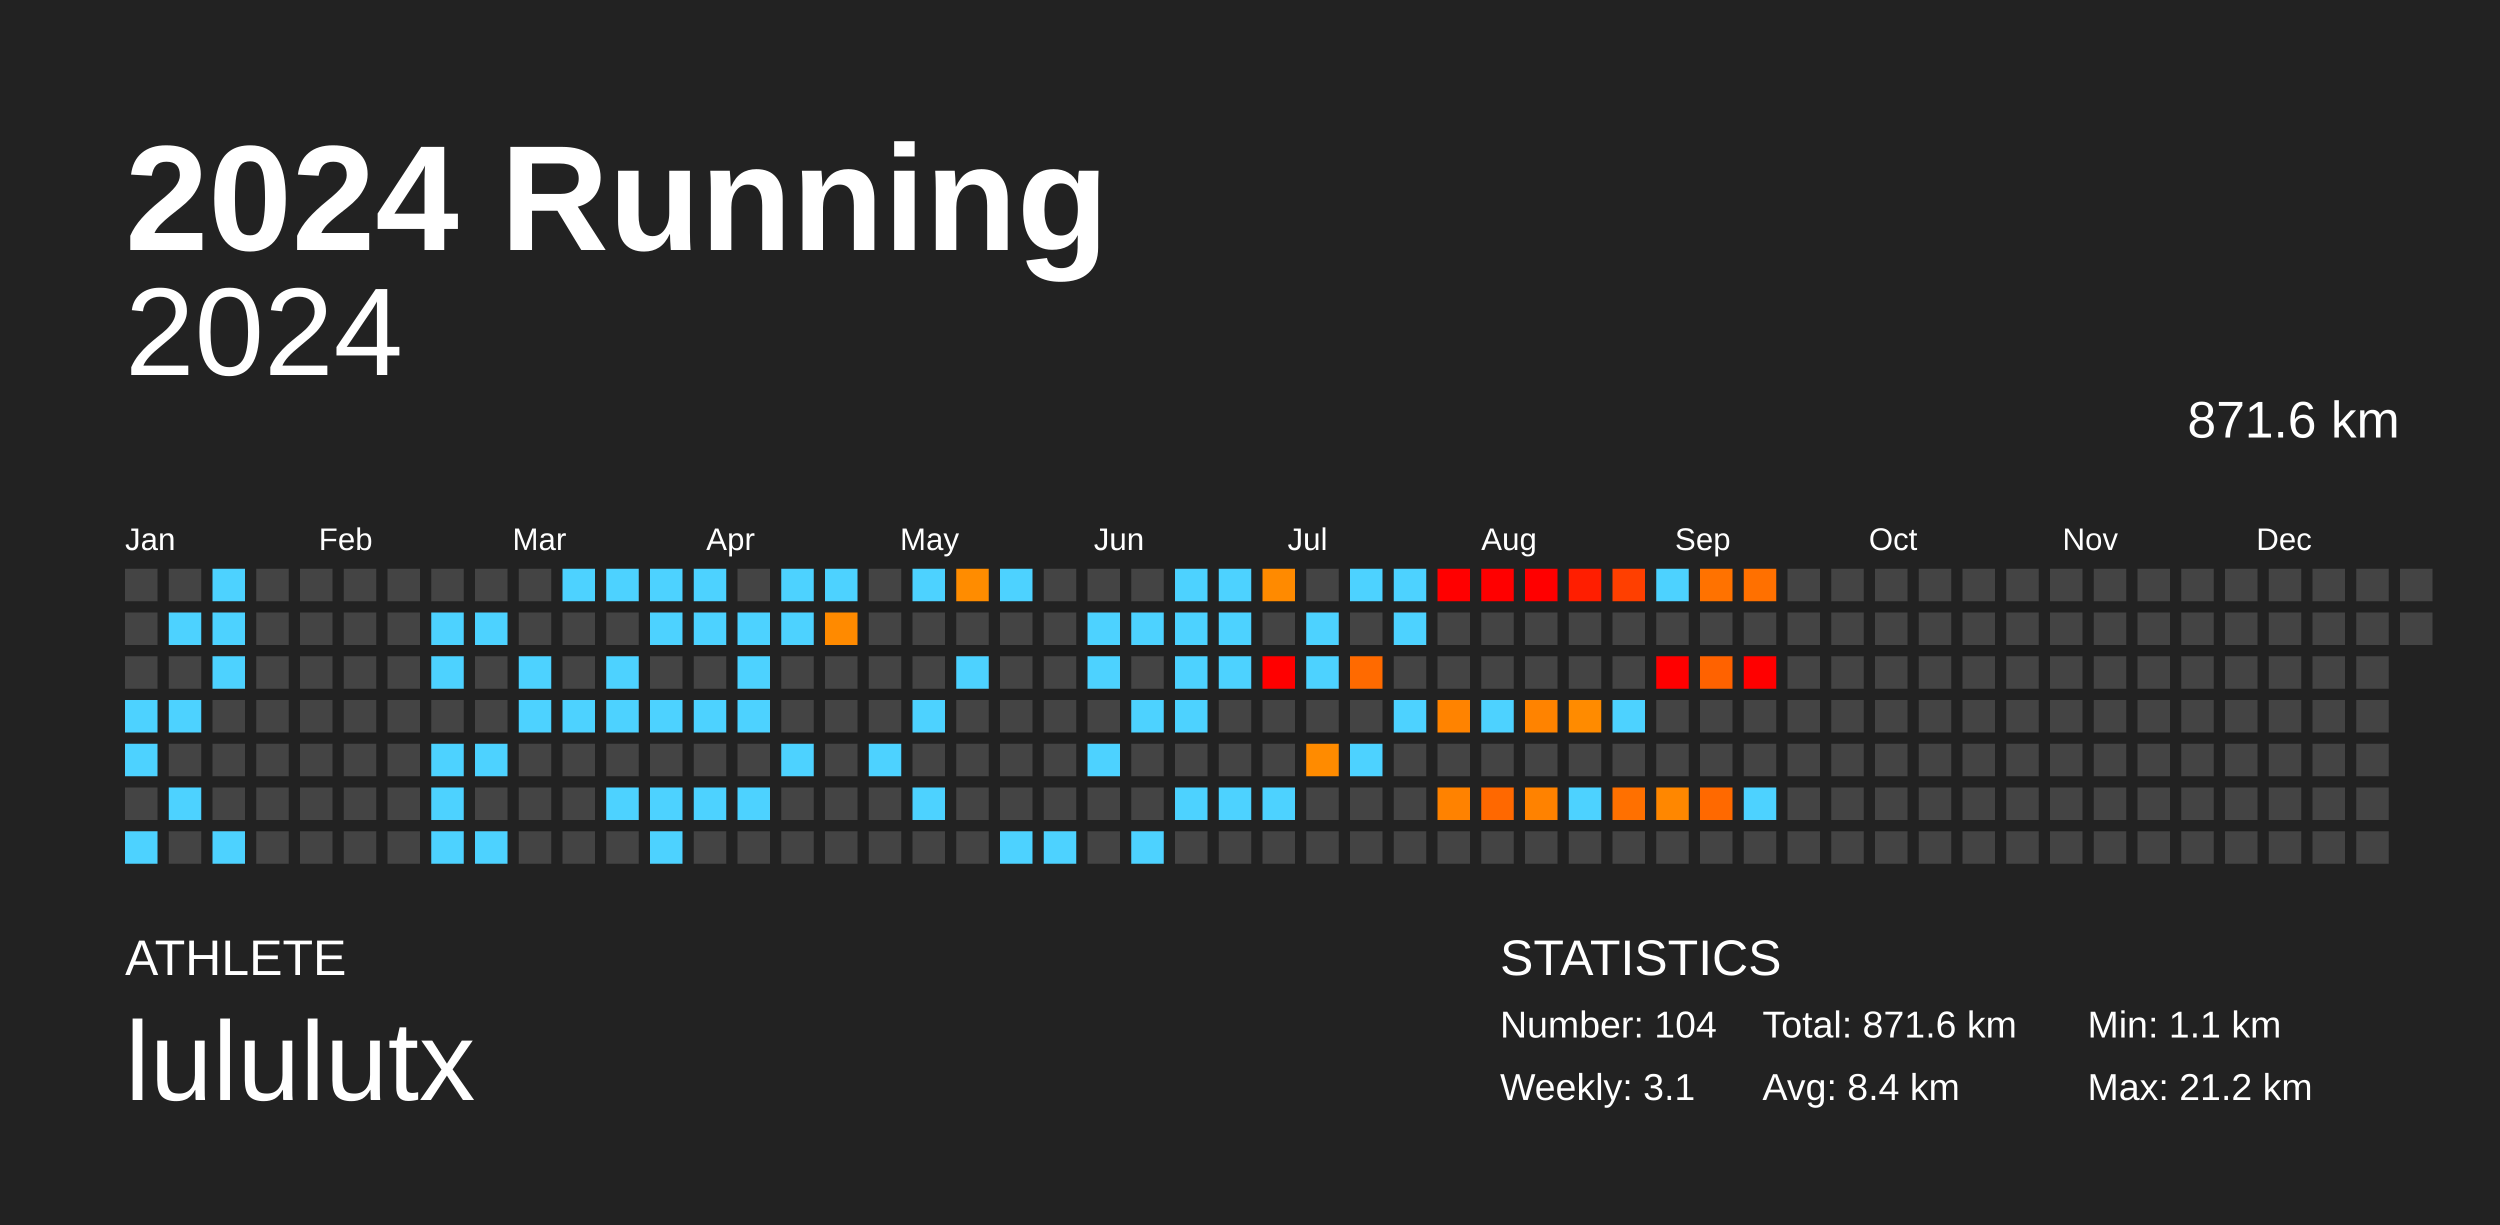
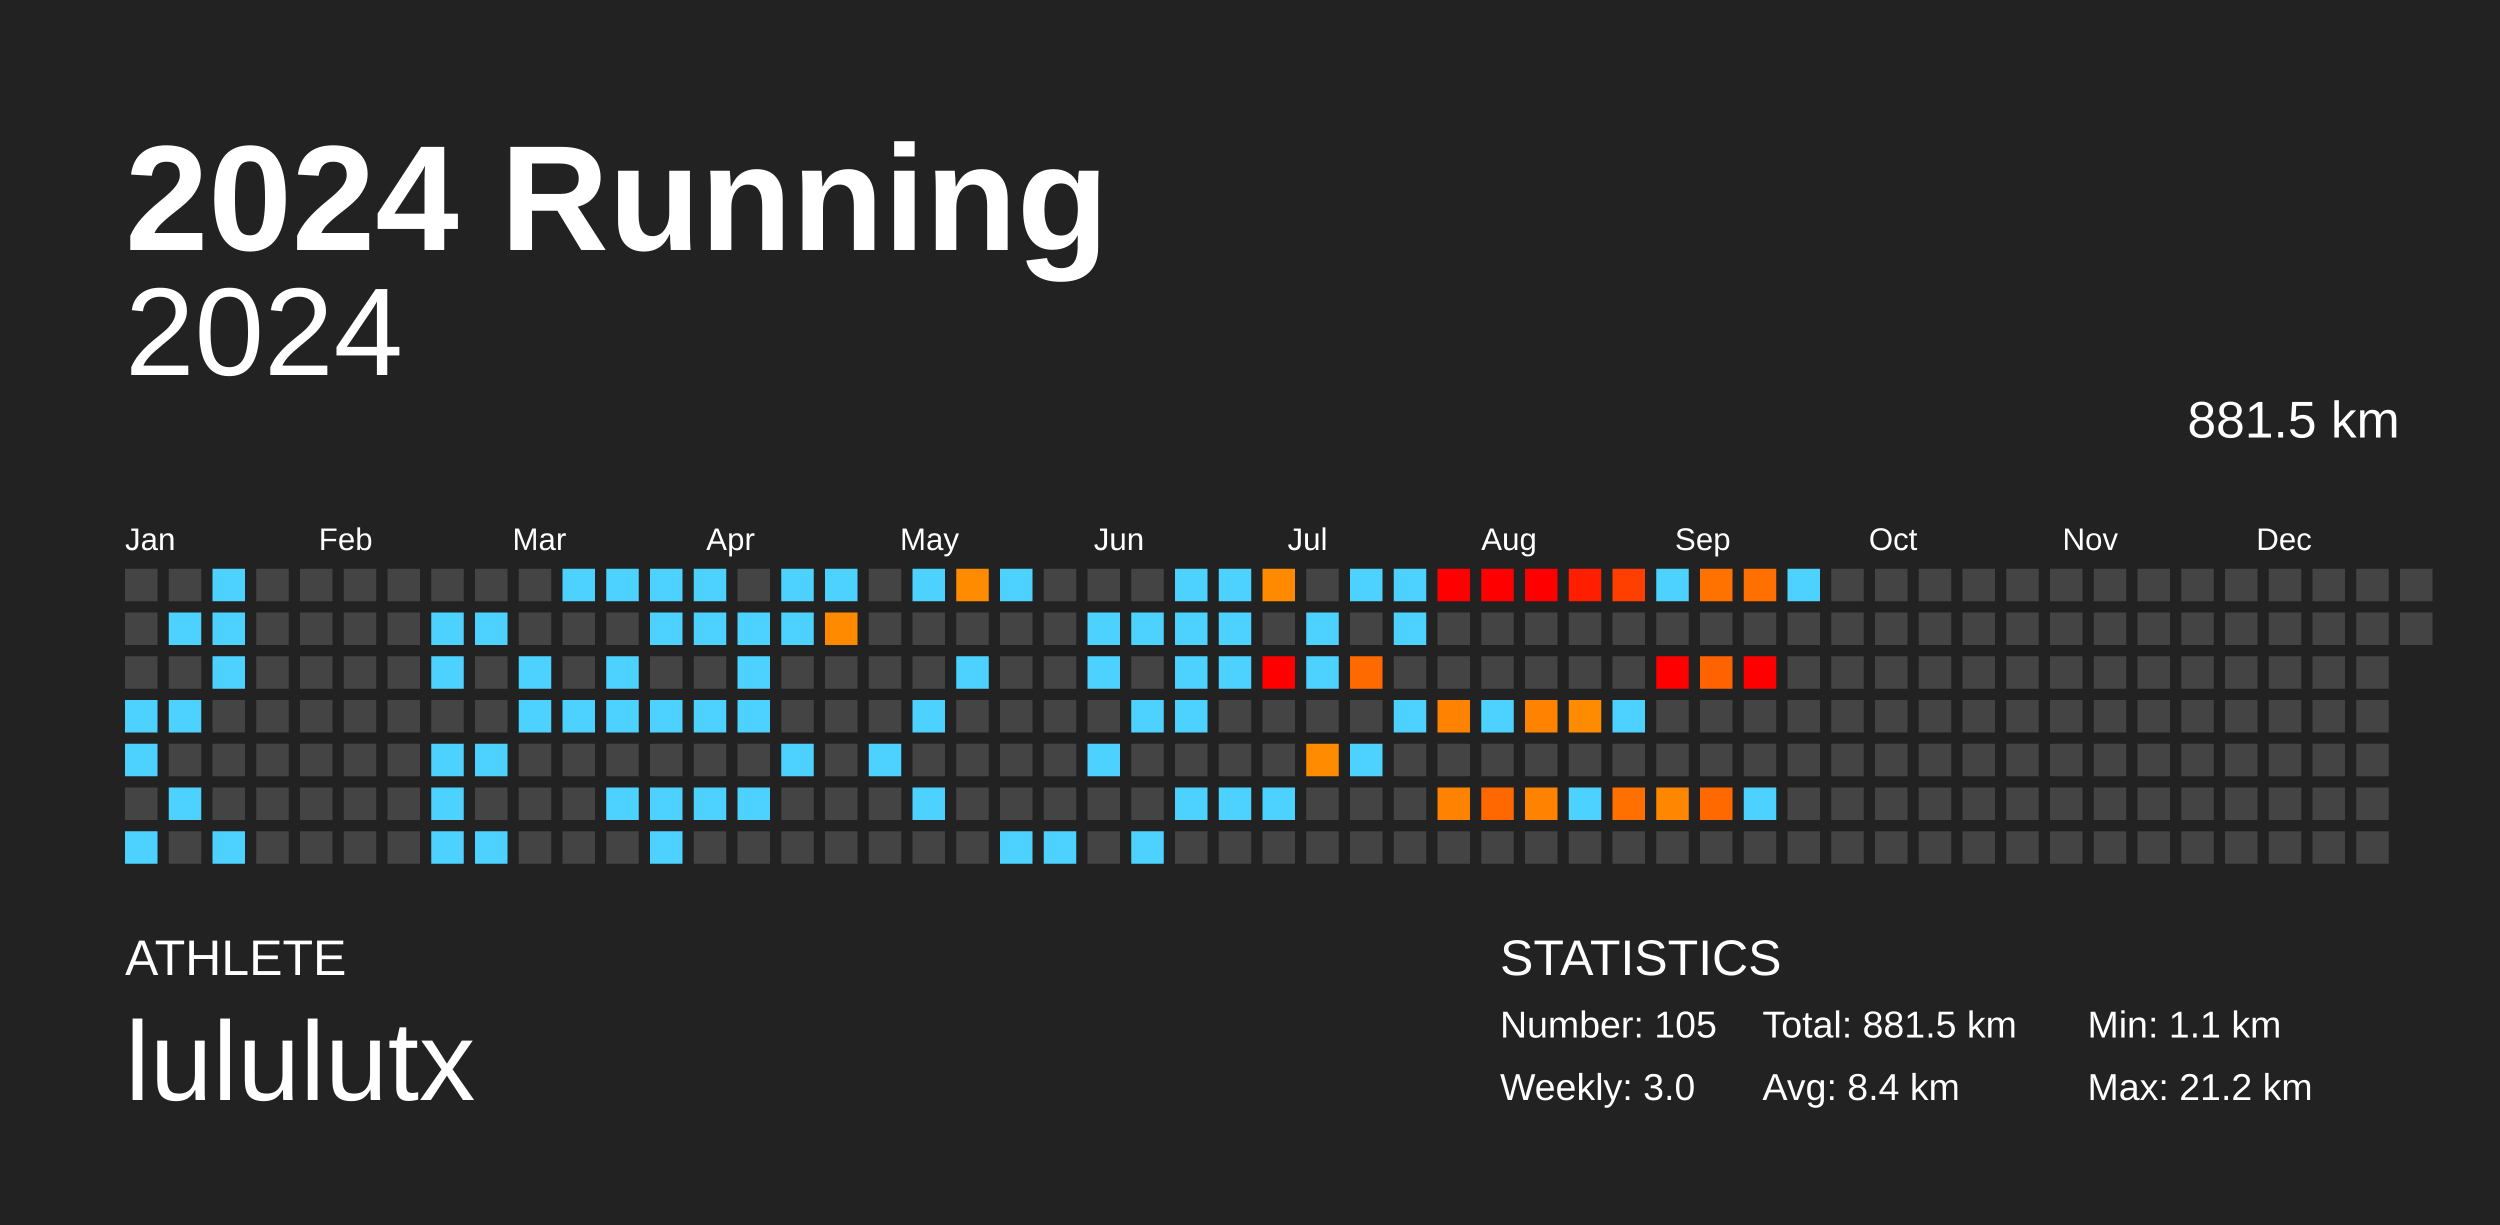
<svg xmlns="http://www.w3.org/2000/svg" baseProfile="full" height="98mm" version="1.1" viewBox="0,0,200,98" width="200mm">
  <defs />
  <rect fill="#222222" height="98" width="200" x="0" y="0" />
  <text fill="#FFFFFF" style="font-size:12px; font-family:Arial; font-weight:bold;" x="10" y="20">2024 Running</text>
  <text fill="#FFFFFF" style="font-size:4px; font-family:Arial" x="10" y="78">ATHLETE</text>
  <text fill="#FFFFFF" style="font-size:9px; font-family:Arial" x="10" y="88">lululutx</text>
  <text fill="#FFFFFF" style="font-size:4px; font-family:Arial" x="120" y="78">STATISTICS</text>
-   <text fill="#FFFFFF" style="font-size:3px; font-family:Arial" x="120" y="83">Number: 104</text>
-   <text fill="#FFFFFF" style="font-size:3px; font-family:Arial" x="120" y="88">Weekly: 3.1</text>
-   <text fill="#FFFFFF" style="font-size:3px; font-family:Arial" x="141" y="83">Total: 871.6 km</text>
+   <text fill="#FFFFFF" style="font-size:3px; font-family:Arial" x="120" y="83">Number: 105</text>
+   <text fill="#FFFFFF" style="font-size:3px; font-family:Arial" x="120" y="88">Weekly: 3.0</text>
+   <text fill="#FFFFFF" style="font-size:3px; font-family:Arial" x="141" y="83">Total: 881.5 km</text>
  <text fill="#FFFFFF" style="font-size:3px; font-family:Arial" x="141" y="88">Avg: 8.4 km</text>
  <text fill="#FFFFFF" style="font-size:3px; font-family:Arial" x="167" y="83">Min: 1.1 km</text>
  <text fill="#FFFFFF" style="font-size:3px; font-family:Arial" x="167" y="88">Max: 21.2 km</text>
  <text alignment-baseline="hanging" fill="#FFFFFF" style="font-size:10.0px; font-family:Arial;" x="10" y="30">2024</text>
-   <text alignment-baseline="hanging" fill="#FFFFFF" style="font-size:4.125px; font-family:Arial;" x="175" y="35">871.6 km</text>
+   <text alignment-baseline="hanging" fill="#FFFFFF" style="font-size:4.125px; font-family:Arial;" x="175" y="35">881.5 km</text>
  <text fill="#FFFFFF" style="font-size:2.5px; font-family:Arial" x="10.0" y="44">Jan</text>
  <text fill="#FFFFFF" style="font-size:2.5px; font-family:Arial" x="25.5" y="44">Feb</text>
  <text fill="#FFFFFF" style="font-size:2.5px; font-family:Arial" x="41.0" y="44">Mar</text>
  <text fill="#FFFFFF" style="font-size:2.5px; font-family:Arial" x="56.5" y="44">Apr</text>
  <text fill="#FFFFFF" style="font-size:2.5px; font-family:Arial" x="72.0" y="44">May</text>
  <text fill="#FFFFFF" style="font-size:2.5px; font-family:Arial" x="87.5" y="44">Jun</text>
  <text fill="#FFFFFF" style="font-size:2.5px; font-family:Arial" x="103.0" y="44">Jul</text>
  <text fill="#FFFFFF" style="font-size:2.5px; font-family:Arial" x="118.5" y="44">Aug</text>
  <text fill="#FFFFFF" style="font-size:2.5px; font-family:Arial" x="134.0" y="44">Sep</text>
  <text fill="#FFFFFF" style="font-size:2.5px; font-family:Arial" x="149.5" y="44">Oct</text>
  <text fill="#FFFFFF" style="font-size:2.5px; font-family:Arial" x="165.0" y="44">Nov</text>
  <text fill="#FFFFFF" style="font-size:2.5px; font-family:Arial" x="180.5" y="44">Dec</text>
  <rect fill="#444444" height="2.6" width="2.6" x="10.0" y="45.5" />
  <rect fill="#444444" height="2.6" width="2.6" x="10.0" y="49.0" />
  <rect fill="#444444" height="2.6" width="2.6" x="10.0" y="52.5" />
  <rect fill="#4dd2ff" height="2.6" width="2.6" x="10.0" y="56.0" />
  <rect fill="#4dd2ff" height="2.6" width="2.6" x="10.0" y="59.5" />
  <rect fill="#444444" height="2.6" width="2.6" x="10.0" y="63.0" />
  <rect fill="#4dd2ff" height="2.6" width="2.6" x="10.0" y="66.5" />
  <rect fill="#444444" height="2.6" width="2.6" x="13.5" y="45.5" />
  <rect fill="#4dd2ff" height="2.6" width="2.6" x="13.5" y="49.0" />
  <rect fill="#444444" height="2.6" width="2.6" x="13.5" y="52.5" />
  <rect fill="#4dd2ff" height="2.6" width="2.6" x="13.5" y="56.0" />
  <rect fill="#444444" height="2.6" width="2.6" x="13.5" y="59.5" />
  <rect fill="#4dd2ff" height="2.6" width="2.6" x="13.5" y="63.0" />
  <rect fill="#444444" height="2.6" width="2.6" x="13.5" y="66.5" />
  <rect fill="#4dd2ff" height="2.6" width="2.6" x="17.0" y="45.5" />
  <rect fill="#4dd2ff" height="2.6" width="2.6" x="17.0" y="49.0" />
  <rect fill="#4dd2ff" height="2.6" width="2.6" x="17.0" y="52.5" />
  <rect fill="#444444" height="2.6" width="2.6" x="17.0" y="56.0" />
  <rect fill="#444444" height="2.6" width="2.6" x="17.0" y="59.5" />
  <rect fill="#444444" height="2.6" width="2.6" x="17.0" y="63.0" />
  <rect fill="#4dd2ff" height="2.6" width="2.6" x="17.0" y="66.5" />
  <rect fill="#444444" height="2.6" width="2.6" x="20.5" y="45.5" />
  <rect fill="#444444" height="2.6" width="2.6" x="20.5" y="49.0" />
  <rect fill="#444444" height="2.6" width="2.6" x="20.5" y="52.5" />
  <rect fill="#444444" height="2.6" width="2.6" x="20.5" y="56.0" />
  <rect fill="#444444" height="2.6" width="2.6" x="20.5" y="59.5" />
  <rect fill="#444444" height="2.6" width="2.6" x="20.5" y="63.0" />
  <rect fill="#444444" height="2.6" width="2.6" x="20.5" y="66.5" />
  <rect fill="#444444" height="2.6" width="2.6" x="24.0" y="45.5" />
  <rect fill="#444444" height="2.6" width="2.6" x="24.0" y="49.0" />
  <rect fill="#444444" height="2.6" width="2.6" x="24.0" y="52.5" />
  <rect fill="#444444" height="2.6" width="2.6" x="24.0" y="56.0" />
  <rect fill="#444444" height="2.6" width="2.6" x="24.0" y="59.5" />
  <rect fill="#444444" height="2.6" width="2.6" x="24.0" y="63.0" />
  <rect fill="#444444" height="2.6" width="2.6" x="24.0" y="66.5" />
  <rect fill="#444444" height="2.6" width="2.6" x="27.5" y="45.5" />
  <rect fill="#444444" height="2.6" width="2.6" x="27.5" y="49.0" />
  <rect fill="#444444" height="2.6" width="2.6" x="27.5" y="52.5" />
  <rect fill="#444444" height="2.6" width="2.6" x="27.5" y="56.0" />
  <rect fill="#444444" height="2.6" width="2.6" x="27.5" y="59.5" />
  <rect fill="#444444" height="2.6" width="2.6" x="27.5" y="63.0" />
  <rect fill="#444444" height="2.6" width="2.6" x="27.5" y="66.5" />
  <rect fill="#444444" height="2.6" width="2.6" x="31.0" y="45.5" />
  <rect fill="#444444" height="2.6" width="2.6" x="31.0" y="49.0" />
  <rect fill="#444444" height="2.6" width="2.6" x="31.0" y="52.5" />
  <rect fill="#444444" height="2.6" width="2.6" x="31.0" y="56.0" />
  <rect fill="#444444" height="2.6" width="2.6" x="31.0" y="59.5" />
  <rect fill="#444444" height="2.6" width="2.6" x="31.0" y="63.0" />
  <rect fill="#444444" height="2.6" width="2.6" x="31.0" y="66.5" />
  <rect fill="#444444" height="2.6" width="2.6" x="34.5" y="45.5" />
  <rect fill="#4dd2ff" height="2.6" width="2.6" x="34.5" y="49.0" />
  <rect fill="#4dd2ff" height="2.6" width="2.6" x="34.5" y="52.5" />
  <rect fill="#444444" height="2.6" width="2.6" x="34.5" y="56.0" />
  <rect fill="#4dd2ff" height="2.6" width="2.6" x="34.5" y="59.5" />
  <rect fill="#4dd2ff" height="2.6" width="2.6" x="34.5" y="63.0" />
  <rect fill="#4dd2ff" height="2.6" width="2.6" x="34.5" y="66.5" />
  <rect fill="#444444" height="2.6" width="2.6" x="38.0" y="45.5" />
  <rect fill="#4dd2ff" height="2.6" width="2.6" x="38.0" y="49.0" />
  <rect fill="#444444" height="2.6" width="2.6" x="38.0" y="52.5" />
  <rect fill="#444444" height="2.6" width="2.6" x="38.0" y="56.0" />
  <rect fill="#4dd2ff" height="2.6" width="2.6" x="38.0" y="59.5" />
  <rect fill="#444444" height="2.6" width="2.6" x="38.0" y="63.0" />
  <rect fill="#4dd2ff" height="2.6" width="2.6" x="38.0" y="66.5" />
  <rect fill="#444444" height="2.6" width="2.6" x="41.5" y="45.5" />
  <rect fill="#444444" height="2.6" width="2.6" x="41.5" y="49.0" />
  <rect fill="#4dd2ff" height="2.6" width="2.6" x="41.5" y="52.5" />
  <rect fill="#4dd2ff" height="2.6" width="2.6" x="41.5" y="56.0" />
  <rect fill="#444444" height="2.6" width="2.6" x="41.5" y="59.5" />
  <rect fill="#444444" height="2.6" width="2.6" x="41.5" y="63.0" />
  <rect fill="#444444" height="2.6" width="2.6" x="41.5" y="66.5" />
  <rect fill="#4dd2ff" height="2.6" width="2.6" x="45.0" y="45.5" />
  <rect fill="#444444" height="2.6" width="2.6" x="45.0" y="49.0" />
  <rect fill="#444444" height="2.6" width="2.6" x="45.0" y="52.5" />
  <rect fill="#4dd2ff" height="2.6" width="2.6" x="45.0" y="56.0" />
  <rect fill="#444444" height="2.6" width="2.6" x="45.0" y="59.5" />
  <rect fill="#444444" height="2.6" width="2.6" x="45.0" y="63.0" />
  <rect fill="#444444" height="2.6" width="2.6" x="45.0" y="66.5" />
  <rect fill="#4dd2ff" height="2.6" width="2.6" x="48.5" y="45.5" />
  <rect fill="#444444" height="2.6" width="2.6" x="48.5" y="49.0" />
  <rect fill="#4dd2ff" height="2.6" width="2.6" x="48.5" y="52.5" />
  <rect fill="#4dd2ff" height="2.6" width="2.6" x="48.5" y="56.0" />
  <rect fill="#444444" height="2.6" width="2.6" x="48.5" y="59.5" />
  <rect fill="#4dd2ff" height="2.6" width="2.6" x="48.5" y="63.0" />
  <rect fill="#444444" height="2.6" width="2.6" x="48.5" y="66.5" />
  <rect fill="#4dd2ff" height="2.6" width="2.6" x="52.0" y="45.5" />
  <rect fill="#4dd2ff" height="2.6" width="2.6" x="52.0" y="49.0" />
  <rect fill="#444444" height="2.6" width="2.6" x="52.0" y="52.5" />
  <rect fill="#4dd2ff" height="2.6" width="2.6" x="52.0" y="56.0" />
  <rect fill="#444444" height="2.6" width="2.6" x="52.0" y="59.5" />
  <rect fill="#4dd2ff" height="2.6" width="2.6" x="52.0" y="63.0" />
  <rect fill="#4dd2ff" height="2.6" width="2.6" x="52.0" y="66.5" />
  <rect fill="#4dd2ff" height="2.6" width="2.6" x="55.5" y="45.5" />
  <rect fill="#4dd2ff" height="2.6" width="2.6" x="55.5" y="49.0" />
  <rect fill="#444444" height="2.6" width="2.6" x="55.5" y="52.5" />
  <rect fill="#4dd2ff" height="2.6" width="2.6" x="55.5" y="56.0" />
  <rect fill="#444444" height="2.6" width="2.6" x="55.5" y="59.5" />
  <rect fill="#4dd2ff" height="2.6" width="2.6" x="55.5" y="63.0" />
  <rect fill="#444444" height="2.6" width="2.6" x="55.5" y="66.5" />
  <rect fill="#444444" height="2.6" width="2.6" x="59.0" y="45.5" />
  <rect fill="#4dd2ff" height="2.6" width="2.6" x="59.0" y="49.0" />
  <rect fill="#4dd2ff" height="2.6" width="2.6" x="59.0" y="52.5" />
  <rect fill="#4dd2ff" height="2.6" width="2.6" x="59.0" y="56.0" />
  <rect fill="#444444" height="2.6" width="2.6" x="59.0" y="59.5" />
  <rect fill="#4dd2ff" height="2.6" width="2.6" x="59.0" y="63.0" />
  <rect fill="#444444" height="2.6" width="2.6" x="59.0" y="66.5" />
  <rect fill="#4dd2ff" height="2.6" width="2.6" x="62.5" y="45.5" />
  <rect fill="#4dd2ff" height="2.6" width="2.6" x="62.5" y="49.0" />
  <rect fill="#444444" height="2.6" width="2.6" x="62.5" y="52.5" />
  <rect fill="#444444" height="2.6" width="2.6" x="62.5" y="56.0" />
  <rect fill="#4dd2ff" height="2.6" width="2.6" x="62.5" y="59.5" />
  <rect fill="#444444" height="2.6" width="2.6" x="62.5" y="63.0" />
  <rect fill="#444444" height="2.6" width="2.6" x="62.5" y="66.5" />
  <rect fill="#4dd2ff" height="2.6" width="2.6" x="66.0" y="45.5" />
  <rect fill="#ff8a00" height="2.6" width="2.6" x="66.0" y="49.0" />
  <rect fill="#444444" height="2.6" width="2.6" x="66.0" y="52.5" />
  <rect fill="#444444" height="2.6" width="2.6" x="66.0" y="56.0" />
  <rect fill="#444444" height="2.6" width="2.6" x="66.0" y="59.5" />
  <rect fill="#444444" height="2.6" width="2.6" x="66.0" y="63.0" />
  <rect fill="#444444" height="2.6" width="2.6" x="66.0" y="66.5" />
  <rect fill="#444444" height="2.6" width="2.6" x="69.5" y="45.5" />
  <rect fill="#444444" height="2.6" width="2.6" x="69.5" y="49.0" />
  <rect fill="#444444" height="2.6" width="2.6" x="69.5" y="52.5" />
  <rect fill="#444444" height="2.6" width="2.6" x="69.5" y="56.0" />
  <rect fill="#4dd2ff" height="2.6" width="2.6" x="69.5" y="59.5" />
  <rect fill="#444444" height="2.6" width="2.6" x="69.5" y="63.0" />
  <rect fill="#444444" height="2.6" width="2.6" x="69.5" y="66.5" />
  <rect fill="#4dd2ff" height="2.6" width="2.6" x="73.0" y="45.5" />
  <rect fill="#444444" height="2.6" width="2.6" x="73.0" y="49.0" />
  <rect fill="#444444" height="2.6" width="2.6" x="73.0" y="52.5" />
  <rect fill="#4dd2ff" height="2.6" width="2.6" x="73.0" y="56.0" />
  <rect fill="#444444" height="2.6" width="2.6" x="73.0" y="59.5" />
  <rect fill="#4dd2ff" height="2.6" width="2.6" x="73.0" y="63.0" />
  <rect fill="#444444" height="2.6" width="2.6" x="73.0" y="66.5" />
  <rect fill="#ff8c00" height="2.6" width="2.6" x="76.5" y="45.5" />
  <rect fill="#444444" height="2.6" width="2.6" x="76.5" y="49.0" />
  <rect fill="#4dd2ff" height="2.6" width="2.6" x="76.5" y="52.5" />
  <rect fill="#444444" height="2.6" width="2.6" x="76.5" y="56.0" />
  <rect fill="#444444" height="2.6" width="2.6" x="76.5" y="59.5" />
  <rect fill="#444444" height="2.6" width="2.6" x="76.5" y="63.0" />
  <rect fill="#444444" height="2.6" width="2.6" x="76.5" y="66.5" />
  <rect fill="#4dd2ff" height="2.6" width="2.6" x="80.0" y="45.5" />
  <rect fill="#444444" height="2.6" width="2.6" x="80.0" y="49.0" />
  <rect fill="#444444" height="2.6" width="2.6" x="80.0" y="52.5" />
  <rect fill="#444444" height="2.6" width="2.6" x="80.0" y="56.0" />
  <rect fill="#444444" height="2.6" width="2.6" x="80.0" y="59.5" />
  <rect fill="#444444" height="2.6" width="2.6" x="80.0" y="63.0" />
  <rect fill="#4dd2ff" height="2.6" width="2.6" x="80.0" y="66.5" />
  <rect fill="#444444" height="2.6" width="2.6" x="83.5" y="45.5" />
  <rect fill="#444444" height="2.6" width="2.6" x="83.5" y="49.0" />
  <rect fill="#444444" height="2.6" width="2.6" x="83.5" y="52.5" />
  <rect fill="#444444" height="2.6" width="2.6" x="83.5" y="56.0" />
  <rect fill="#444444" height="2.6" width="2.6" x="83.5" y="59.5" />
  <rect fill="#444444" height="2.6" width="2.6" x="83.5" y="63.0" />
  <rect fill="#4dd2ff" height="2.6" width="2.6" x="83.5" y="66.5" />
  <rect fill="#444444" height="2.6" width="2.6" x="87.0" y="45.5" />
  <rect fill="#4dd2ff" height="2.6" width="2.6" x="87.0" y="49.0" />
  <rect fill="#4dd2ff" height="2.6" width="2.6" x="87.0" y="52.5" />
  <rect fill="#444444" height="2.6" width="2.6" x="87.0" y="56.0" />
  <rect fill="#4dd2ff" height="2.6" width="2.6" x="87.0" y="59.5" />
  <rect fill="#444444" height="2.6" width="2.6" x="87.0" y="63.0" />
  <rect fill="#444444" height="2.6" width="2.6" x="87.0" y="66.5" />
  <rect fill="#444444" height="2.6" width="2.6" x="90.5" y="45.5" />
  <rect fill="#4dd2ff" height="2.6" width="2.6" x="90.5" y="49.0" />
  <rect fill="#444444" height="2.6" width="2.6" x="90.5" y="52.5" />
  <rect fill="#4dd2ff" height="2.6" width="2.6" x="90.5" y="56.0" />
  <rect fill="#444444" height="2.6" width="2.6" x="90.5" y="59.5" />
  <rect fill="#444444" height="2.6" width="2.6" x="90.5" y="63.0" />
  <rect fill="#4dd2ff" height="2.6" width="2.6" x="90.5" y="66.5" />
  <rect fill="#4dd2ff" height="2.6" width="2.6" x="94.0" y="45.5" />
  <rect fill="#4dd2ff" height="2.6" width="2.6" x="94.0" y="49.0" />
  <rect fill="#4dd2ff" height="2.6" width="2.6" x="94.0" y="52.5" />
  <rect fill="#4dd2ff" height="2.6" width="2.6" x="94.0" y="56.0" />
  <rect fill="#444444" height="2.6" width="2.6" x="94.0" y="59.5" />
  <rect fill="#4dd2ff" height="2.6" width="2.6" x="94.0" y="63.0" />
  <rect fill="#444444" height="2.6" width="2.6" x="94.0" y="66.5" />
  <rect fill="#4dd2ff" height="2.6" width="2.6" x="97.5" y="45.5" />
  <rect fill="#4dd2ff" height="2.6" width="2.6" x="97.5" y="49.0" />
  <rect fill="#4dd2ff" height="2.6" width="2.6" x="97.5" y="52.5" />
  <rect fill="#444444" height="2.6" width="2.6" x="97.5" y="56.0" />
  <rect fill="#444444" height="2.6" width="2.6" x="97.5" y="59.5" />
  <rect fill="#4dd2ff" height="2.6" width="2.6" x="97.5" y="63.0" />
  <rect fill="#444444" height="2.6" width="2.6" x="97.5" y="66.5" />
  <rect fill="#ff8a00" height="2.6" width="2.6" x="101.0" y="45.5" />
  <rect fill="#444444" height="2.6" width="2.6" x="101.0" y="49.0" />
  <rect fill="red" height="2.6" width="2.6" x="101.0" y="52.5" />
  <rect fill="#444444" height="2.6" width="2.6" x="101.0" y="56.0" />
  <rect fill="#444444" height="2.6" width="2.6" x="101.0" y="59.5" />
  <rect fill="#4dd2ff" height="2.6" width="2.6" x="101.0" y="63.0" />
  <rect fill="#444444" height="2.6" width="2.6" x="101.0" y="66.5" />
  <rect fill="#444444" height="2.6" width="2.6" x="104.5" y="45.5" />
  <rect fill="#4dd2ff" height="2.6" width="2.6" x="104.5" y="49.0" />
  <rect fill="#4dd2ff" height="2.6" width="2.6" x="104.5" y="52.5" />
  <rect fill="#444444" height="2.6" width="2.6" x="104.5" y="56.0" />
  <rect fill="#ff8b00" height="2.6" width="2.6" x="104.5" y="59.5" />
  <rect fill="#444444" height="2.6" width="2.6" x="104.5" y="63.0" />
  <rect fill="#444444" height="2.6" width="2.6" x="104.5" y="66.5" />
  <rect fill="#4dd2ff" height="2.6" width="2.6" x="108.0" y="45.5" />
  <rect fill="#444444" height="2.6" width="2.6" x="108.0" y="49.0" />
  <rect fill="#ff6a00" height="2.6" width="2.6" x="108.0" y="52.5" />
  <rect fill="#444444" height="2.6" width="2.6" x="108.0" y="56.0" />
  <rect fill="#4dd2ff" height="2.6" width="2.6" x="108.0" y="59.5" />
  <rect fill="#444444" height="2.6" width="2.6" x="108.0" y="63.0" />
  <rect fill="#444444" height="2.6" width="2.6" x="108.0" y="66.5" />
  <rect fill="#4dd2ff" height="2.6" width="2.6" x="111.5" y="45.5" />
  <rect fill="#4dd2ff" height="2.6" width="2.6" x="111.5" y="49.0" />
  <rect fill="#444444" height="2.6" width="2.6" x="111.5" y="52.5" />
  <rect fill="#4dd2ff" height="2.6" width="2.6" x="111.5" y="56.0" />
  <rect fill="#444444" height="2.6" width="2.6" x="111.5" y="59.5" />
  <rect fill="#444444" height="2.6" width="2.6" x="111.5" y="63.0" />
  <rect fill="#444444" height="2.6" width="2.6" x="111.5" y="66.5" />
  <rect fill="red" height="2.6" width="2.6" x="115.0" y="45.5" />
  <rect fill="#444444" height="2.6" width="2.6" x="115.0" y="49.0" />
  <rect fill="#444444" height="2.6" width="2.6" x="115.0" y="52.5" />
  <rect fill="#ff8300" height="2.6" width="2.6" x="115.0" y="56.0" />
  <rect fill="#444444" height="2.6" width="2.6" x="115.0" y="59.5" />
  <rect fill="#ff8200" height="2.6" width="2.6" x="115.0" y="63.0" />
  <rect fill="#444444" height="2.6" width="2.6" x="115.0" y="66.5" />
  <rect fill="red" height="2.6" width="2.6" x="118.5" y="45.5" />
  <rect fill="#444444" height="2.6" width="2.6" x="118.5" y="49.0" />
  <rect fill="#444444" height="2.6" width="2.6" x="118.5" y="52.5" />
  <rect fill="#4dd2ff" height="2.6" width="2.6" x="118.5" y="56.0" />
  <rect fill="#444444" height="2.6" width="2.6" x="118.5" y="59.5" />
  <rect fill="#ff6800" height="2.6" width="2.6" x="118.5" y="63.0" />
  <rect fill="#444444" height="2.6" width="2.6" x="118.5" y="66.5" />
  <rect fill="red" height="2.6" width="2.6" x="122.0" y="45.5" />
  <rect fill="#444444" height="2.6" width="2.6" x="122.0" y="49.0" />
  <rect fill="#444444" height="2.6" width="2.6" x="122.0" y="52.5" />
  <rect fill="#ff8300" height="2.6" width="2.6" x="122.0" y="56.0" />
  <rect fill="#444444" height="2.6" width="2.6" x="122.0" y="59.5" />
  <rect fill="#ff8200" height="2.6" width="2.6" x="122.0" y="63.0" />
  <rect fill="#444444" height="2.6" width="2.6" x="122.0" y="66.5" />
  <rect fill="#ff1e00" height="2.6" width="2.6" x="125.5" y="45.5" />
  <rect fill="#444444" height="2.6" width="2.6" x="125.5" y="49.0" />
  <rect fill="#444444" height="2.6" width="2.6" x="125.5" y="52.5" />
  <rect fill="#ff8b00" height="2.6" width="2.6" x="125.5" y="56.0" />
  <rect fill="#444444" height="2.6" width="2.6" x="125.5" y="59.5" />
  <rect fill="#4dd2ff" height="2.6" width="2.6" x="125.5" y="63.0" />
  <rect fill="#444444" height="2.6" width="2.6" x="125.5" y="66.5" />
  <rect fill="#ff3f00" height="2.6" width="2.6" x="129.0" y="45.5" />
  <rect fill="#444444" height="2.6" width="2.6" x="129.0" y="49.0" />
  <rect fill="#444444" height="2.6" width="2.6" x="129.0" y="52.5" />
  <rect fill="#4dd2ff" height="2.6" width="2.6" x="129.0" y="56.0" />
  <rect fill="#444444" height="2.6" width="2.6" x="129.0" y="59.5" />
  <rect fill="#ff7000" height="2.6" width="2.6" x="129.0" y="63.0" />
  <rect fill="#444444" height="2.6" width="2.6" x="129.0" y="66.5" />
  <rect fill="#4dd2ff" height="2.6" width="2.6" x="132.5" y="45.5" />
  <rect fill="#444444" height="2.6" width="2.6" x="132.5" y="49.0" />
  <rect fill="red" height="2.6" width="2.6" x="132.5" y="52.5" />
  <rect fill="#444444" height="2.6" width="2.6" x="132.5" y="56.0" />
  <rect fill="#444444" height="2.6" width="2.6" x="132.5" y="59.5" />
  <rect fill="#ff8700" height="2.6" width="2.6" x="132.5" y="63.0" />
  <rect fill="#444444" height="2.6" width="2.6" x="132.5" y="66.5" />
  <rect fill="#ff7200" height="2.6" width="2.6" x="136.0" y="45.5" />
  <rect fill="#444444" height="2.6" width="2.6" x="136.0" y="49.0" />
  <rect fill="#ff6200" height="2.6" width="2.6" x="136.0" y="52.5" />
  <rect fill="#444444" height="2.6" width="2.6" x="136.0" y="56.0" />
  <rect fill="#444444" height="2.6" width="2.6" x="136.0" y="59.5" />
  <rect fill="#ff6900" height="2.6" width="2.6" x="136.0" y="63.0" />
  <rect fill="#444444" height="2.6" width="2.6" x="136.0" y="66.5" />
  <rect fill="#ff7000" height="2.6" width="2.6" x="139.5" y="45.5" />
  <rect fill="#444444" height="2.6" width="2.6" x="139.5" y="49.0" />
  <rect fill="red" height="2.6" width="2.6" x="139.5" y="52.5" />
  <rect fill="#444444" height="2.6" width="2.6" x="139.5" y="56.0" />
  <rect fill="#444444" height="2.6" width="2.6" x="139.5" y="59.5" />
  <rect fill="#4dd2ff" height="2.6" width="2.6" x="139.5" y="63.0" />
  <rect fill="#444444" height="2.6" width="2.6" x="139.5" y="66.5" />
-   <rect fill="#444444" height="2.6" width="2.6" x="143.0" y="45.5" />
+   <rect fill="#4dd2ff" height="2.6" width="2.6" x="143.0" y="45.5" />
  <rect fill="#444444" height="2.6" width="2.6" x="143.0" y="49.0" />
  <rect fill="#444444" height="2.6" width="2.6" x="143.0" y="52.5" />
  <rect fill="#444444" height="2.6" width="2.6" x="143.0" y="56.0" />
  <rect fill="#444444" height="2.6" width="2.6" x="143.0" y="59.5" />
  <rect fill="#444444" height="2.6" width="2.6" x="143.0" y="63.0" />
  <rect fill="#444444" height="2.6" width="2.6" x="143.0" y="66.5" />
  <rect fill="#444444" height="2.6" width="2.6" x="146.5" y="45.5" />
  <rect fill="#444444" height="2.6" width="2.6" x="146.5" y="49.0" />
  <rect fill="#444444" height="2.6" width="2.6" x="146.5" y="52.5" />
  <rect fill="#444444" height="2.6" width="2.6" x="146.5" y="56.0" />
  <rect fill="#444444" height="2.6" width="2.6" x="146.5" y="59.5" />
  <rect fill="#444444" height="2.6" width="2.6" x="146.5" y="63.0" />
  <rect fill="#444444" height="2.6" width="2.6" x="146.5" y="66.5" />
  <rect fill="#444444" height="2.6" width="2.6" x="150.0" y="45.5" />
  <rect fill="#444444" height="2.6" width="2.6" x="150.0" y="49.0" />
  <rect fill="#444444" height="2.6" width="2.6" x="150.0" y="52.5" />
  <rect fill="#444444" height="2.6" width="2.6" x="150.0" y="56.0" />
  <rect fill="#444444" height="2.6" width="2.6" x="150.0" y="59.5" />
  <rect fill="#444444" height="2.6" width="2.6" x="150.0" y="63.0" />
  <rect fill="#444444" height="2.6" width="2.6" x="150.0" y="66.5" />
  <rect fill="#444444" height="2.6" width="2.6" x="153.5" y="45.5" />
  <rect fill="#444444" height="2.6" width="2.6" x="153.5" y="49.0" />
  <rect fill="#444444" height="2.6" width="2.6" x="153.5" y="52.5" />
  <rect fill="#444444" height="2.6" width="2.6" x="153.5" y="56.0" />
  <rect fill="#444444" height="2.6" width="2.6" x="153.5" y="59.5" />
  <rect fill="#444444" height="2.6" width="2.6" x="153.5" y="63.0" />
  <rect fill="#444444" height="2.6" width="2.6" x="153.5" y="66.5" />
  <rect fill="#444444" height="2.6" width="2.6" x="157.0" y="45.5" />
  <rect fill="#444444" height="2.6" width="2.6" x="157.0" y="49.0" />
  <rect fill="#444444" height="2.6" width="2.6" x="157.0" y="52.5" />
  <rect fill="#444444" height="2.6" width="2.6" x="157.0" y="56.0" />
  <rect fill="#444444" height="2.6" width="2.6" x="157.0" y="59.5" />
  <rect fill="#444444" height="2.6" width="2.6" x="157.0" y="63.0" />
  <rect fill="#444444" height="2.6" width="2.6" x="157.0" y="66.5" />
  <rect fill="#444444" height="2.6" width="2.6" x="160.5" y="45.5" />
  <rect fill="#444444" height="2.6" width="2.6" x="160.5" y="49.0" />
  <rect fill="#444444" height="2.6" width="2.6" x="160.5" y="52.5" />
  <rect fill="#444444" height="2.6" width="2.6" x="160.5" y="56.0" />
  <rect fill="#444444" height="2.6" width="2.6" x="160.5" y="59.5" />
  <rect fill="#444444" height="2.6" width="2.6" x="160.5" y="63.0" />
  <rect fill="#444444" height="2.6" width="2.6" x="160.5" y="66.5" />
  <rect fill="#444444" height="2.6" width="2.6" x="164.0" y="45.5" />
  <rect fill="#444444" height="2.6" width="2.6" x="164.0" y="49.0" />
  <rect fill="#444444" height="2.6" width="2.6" x="164.0" y="52.5" />
  <rect fill="#444444" height="2.6" width="2.6" x="164.0" y="56.0" />
  <rect fill="#444444" height="2.6" width="2.6" x="164.0" y="59.5" />
  <rect fill="#444444" height="2.6" width="2.6" x="164.0" y="63.0" />
  <rect fill="#444444" height="2.6" width="2.6" x="164.0" y="66.5" />
  <rect fill="#444444" height="2.6" width="2.6" x="167.5" y="45.5" />
  <rect fill="#444444" height="2.6" width="2.6" x="167.5" y="49.0" />
  <rect fill="#444444" height="2.6" width="2.6" x="167.5" y="52.5" />
  <rect fill="#444444" height="2.6" width="2.6" x="167.5" y="56.0" />
  <rect fill="#444444" height="2.6" width="2.6" x="167.5" y="59.5" />
  <rect fill="#444444" height="2.6" width="2.6" x="167.5" y="63.0" />
  <rect fill="#444444" height="2.6" width="2.6" x="167.5" y="66.5" />
  <rect fill="#444444" height="2.6" width="2.6" x="171.0" y="45.5" />
  <rect fill="#444444" height="2.6" width="2.6" x="171.0" y="49.0" />
  <rect fill="#444444" height="2.6" width="2.6" x="171.0" y="52.5" />
  <rect fill="#444444" height="2.6" width="2.6" x="171.0" y="56.0" />
  <rect fill="#444444" height="2.6" width="2.6" x="171.0" y="59.5" />
  <rect fill="#444444" height="2.6" width="2.6" x="171.0" y="63.0" />
  <rect fill="#444444" height="2.6" width="2.6" x="171.0" y="66.5" />
  <rect fill="#444444" height="2.6" width="2.6" x="174.5" y="45.5" />
  <rect fill="#444444" height="2.6" width="2.6" x="174.5" y="49.0" />
  <rect fill="#444444" height="2.6" width="2.6" x="174.5" y="52.5" />
  <rect fill="#444444" height="2.6" width="2.6" x="174.5" y="56.0" />
  <rect fill="#444444" height="2.6" width="2.6" x="174.5" y="59.5" />
  <rect fill="#444444" height="2.6" width="2.6" x="174.5" y="63.0" />
  <rect fill="#444444" height="2.6" width="2.6" x="174.5" y="66.5" />
  <rect fill="#444444" height="2.6" width="2.6" x="178.0" y="45.5" />
  <rect fill="#444444" height="2.6" width="2.6" x="178.0" y="49.0" />
  <rect fill="#444444" height="2.6" width="2.6" x="178.0" y="52.5" />
  <rect fill="#444444" height="2.6" width="2.6" x="178.0" y="56.0" />
  <rect fill="#444444" height="2.6" width="2.6" x="178.0" y="59.5" />
  <rect fill="#444444" height="2.6" width="2.6" x="178.0" y="63.0" />
  <rect fill="#444444" height="2.6" width="2.6" x="178.0" y="66.5" />
  <rect fill="#444444" height="2.6" width="2.6" x="181.5" y="45.5" />
  <rect fill="#444444" height="2.6" width="2.6" x="181.5" y="49.0" />
  <rect fill="#444444" height="2.6" width="2.6" x="181.5" y="52.5" />
  <rect fill="#444444" height="2.6" width="2.6" x="181.5" y="56.0" />
  <rect fill="#444444" height="2.6" width="2.6" x="181.5" y="59.5" />
  <rect fill="#444444" height="2.6" width="2.6" x="181.5" y="63.0" />
  <rect fill="#444444" height="2.6" width="2.6" x="181.5" y="66.5" />
  <rect fill="#444444" height="2.6" width="2.6" x="185.0" y="45.5" />
  <rect fill="#444444" height="2.6" width="2.6" x="185.0" y="49.0" />
  <rect fill="#444444" height="2.6" width="2.6" x="185.0" y="52.5" />
  <rect fill="#444444" height="2.6" width="2.6" x="185.0" y="56.0" />
  <rect fill="#444444" height="2.6" width="2.6" x="185.0" y="59.5" />
  <rect fill="#444444" height="2.6" width="2.6" x="185.0" y="63.0" />
  <rect fill="#444444" height="2.6" width="2.6" x="185.0" y="66.5" />
  <rect fill="#444444" height="2.6" width="2.6" x="188.5" y="45.5" />
  <rect fill="#444444" height="2.6" width="2.6" x="188.5" y="49.0" />
  <rect fill="#444444" height="2.6" width="2.6" x="188.5" y="52.5" />
  <rect fill="#444444" height="2.6" width="2.6" x="188.5" y="56.0" />
  <rect fill="#444444" height="2.6" width="2.6" x="188.5" y="59.5" />
  <rect fill="#444444" height="2.6" width="2.6" x="188.5" y="63.0" />
  <rect fill="#444444" height="2.6" width="2.6" x="188.5" y="66.5" />
  <rect fill="#444444" height="2.6" width="2.6" x="192.0" y="45.5" />
  <rect fill="#444444" height="2.6" width="2.6" x="192.0" y="49.0" />
</svg>
